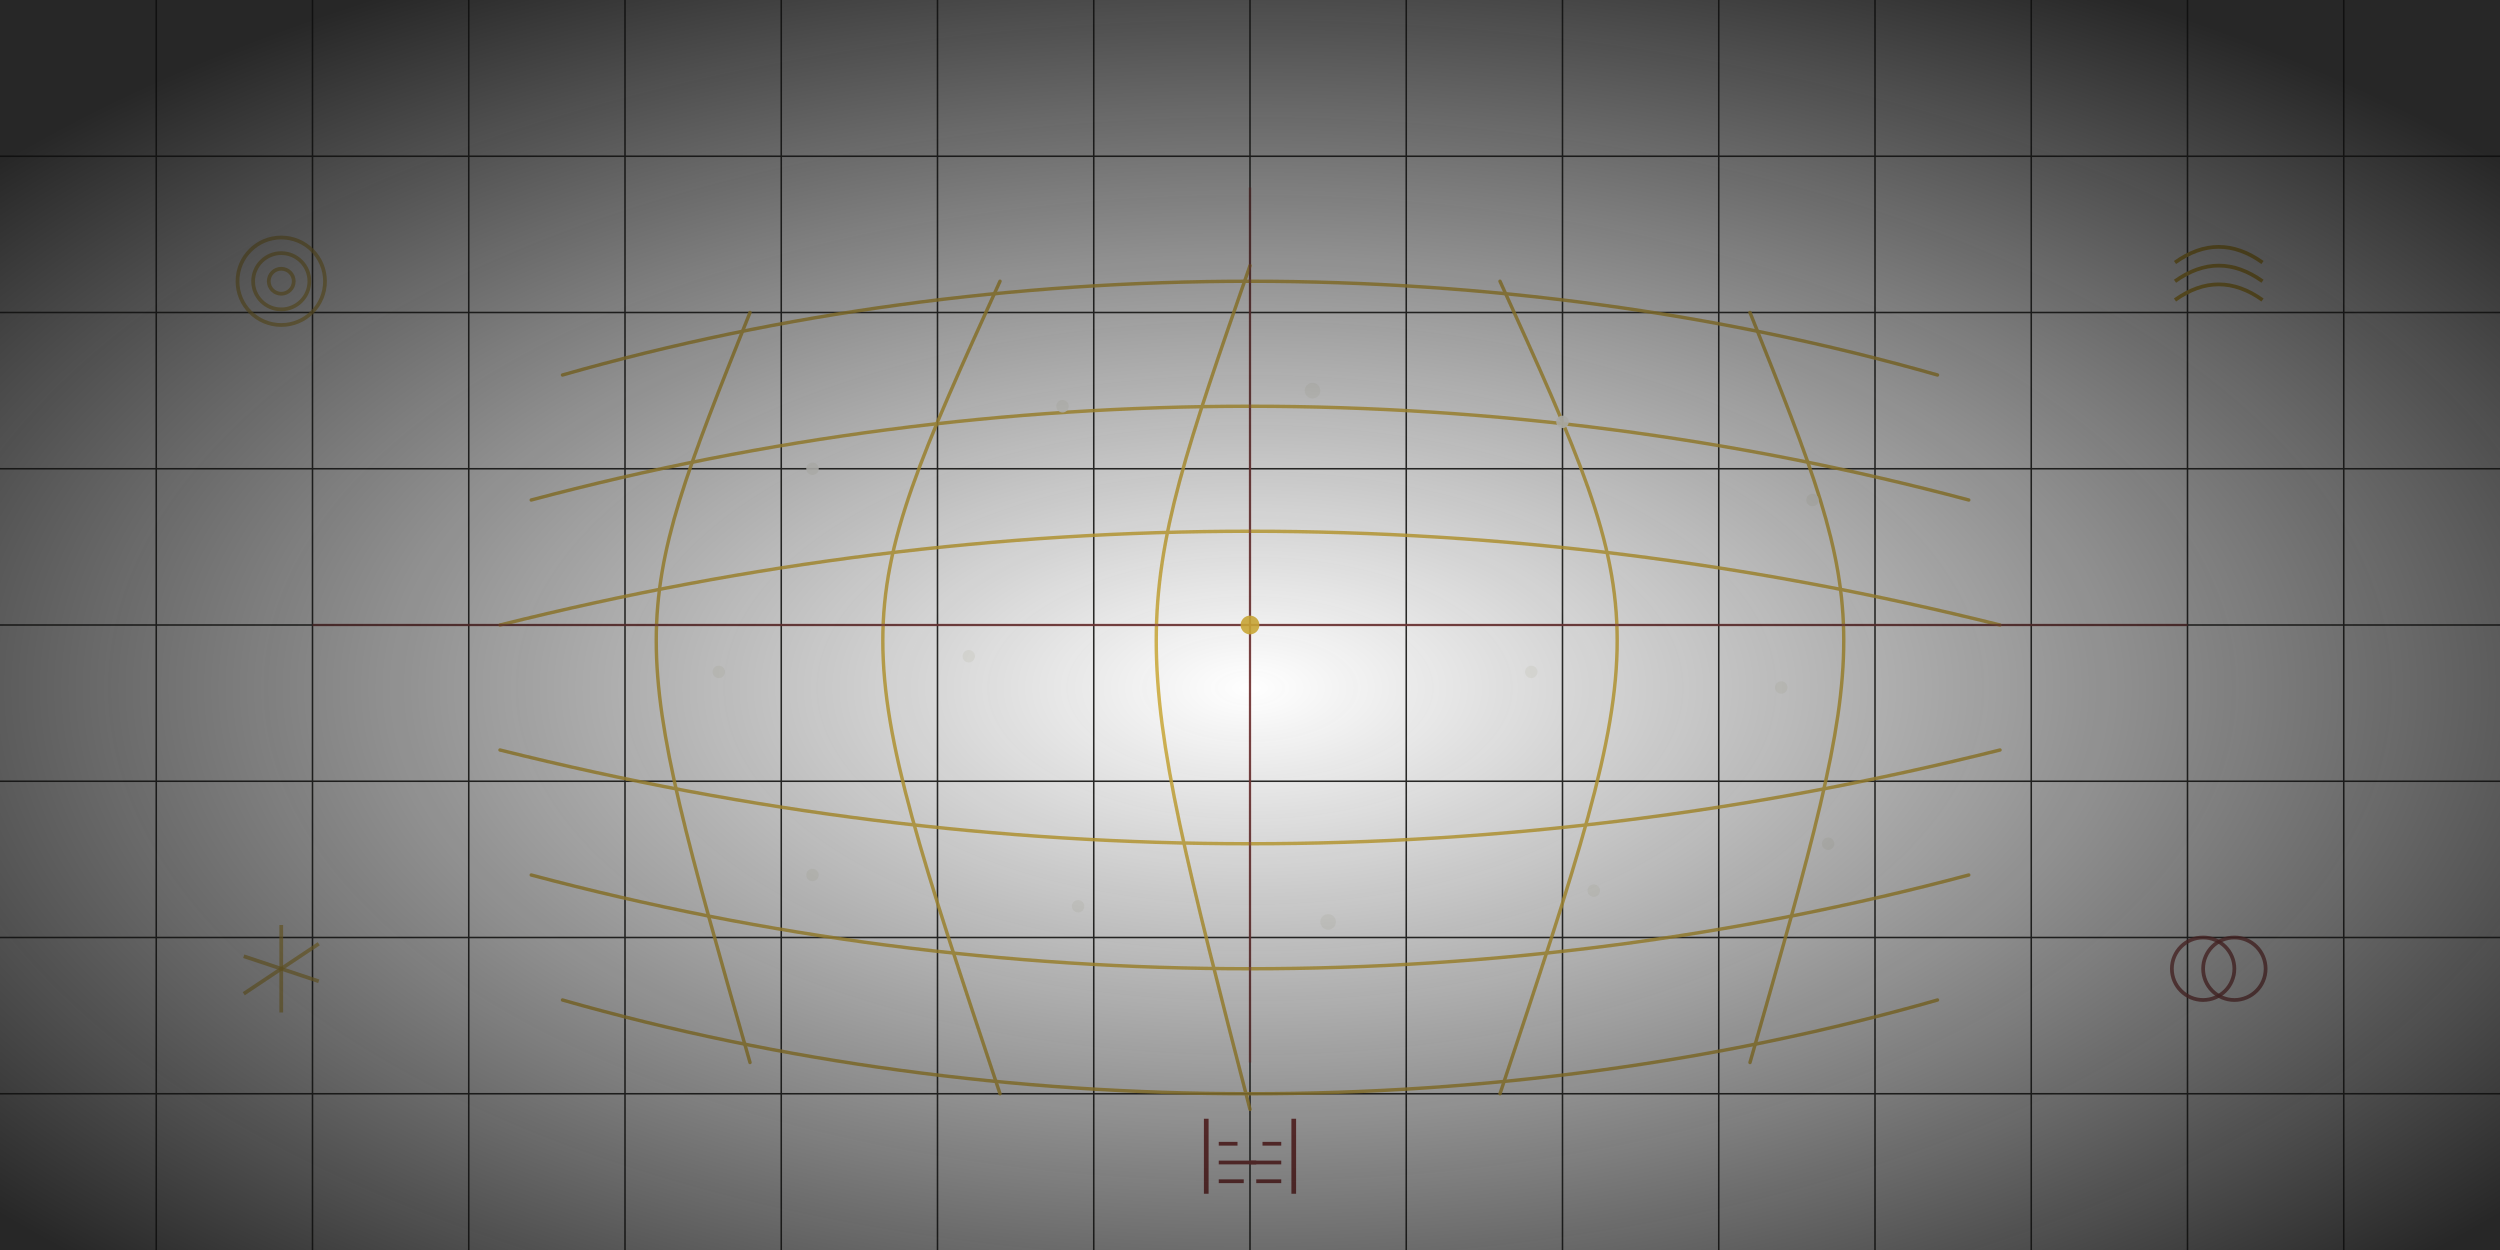
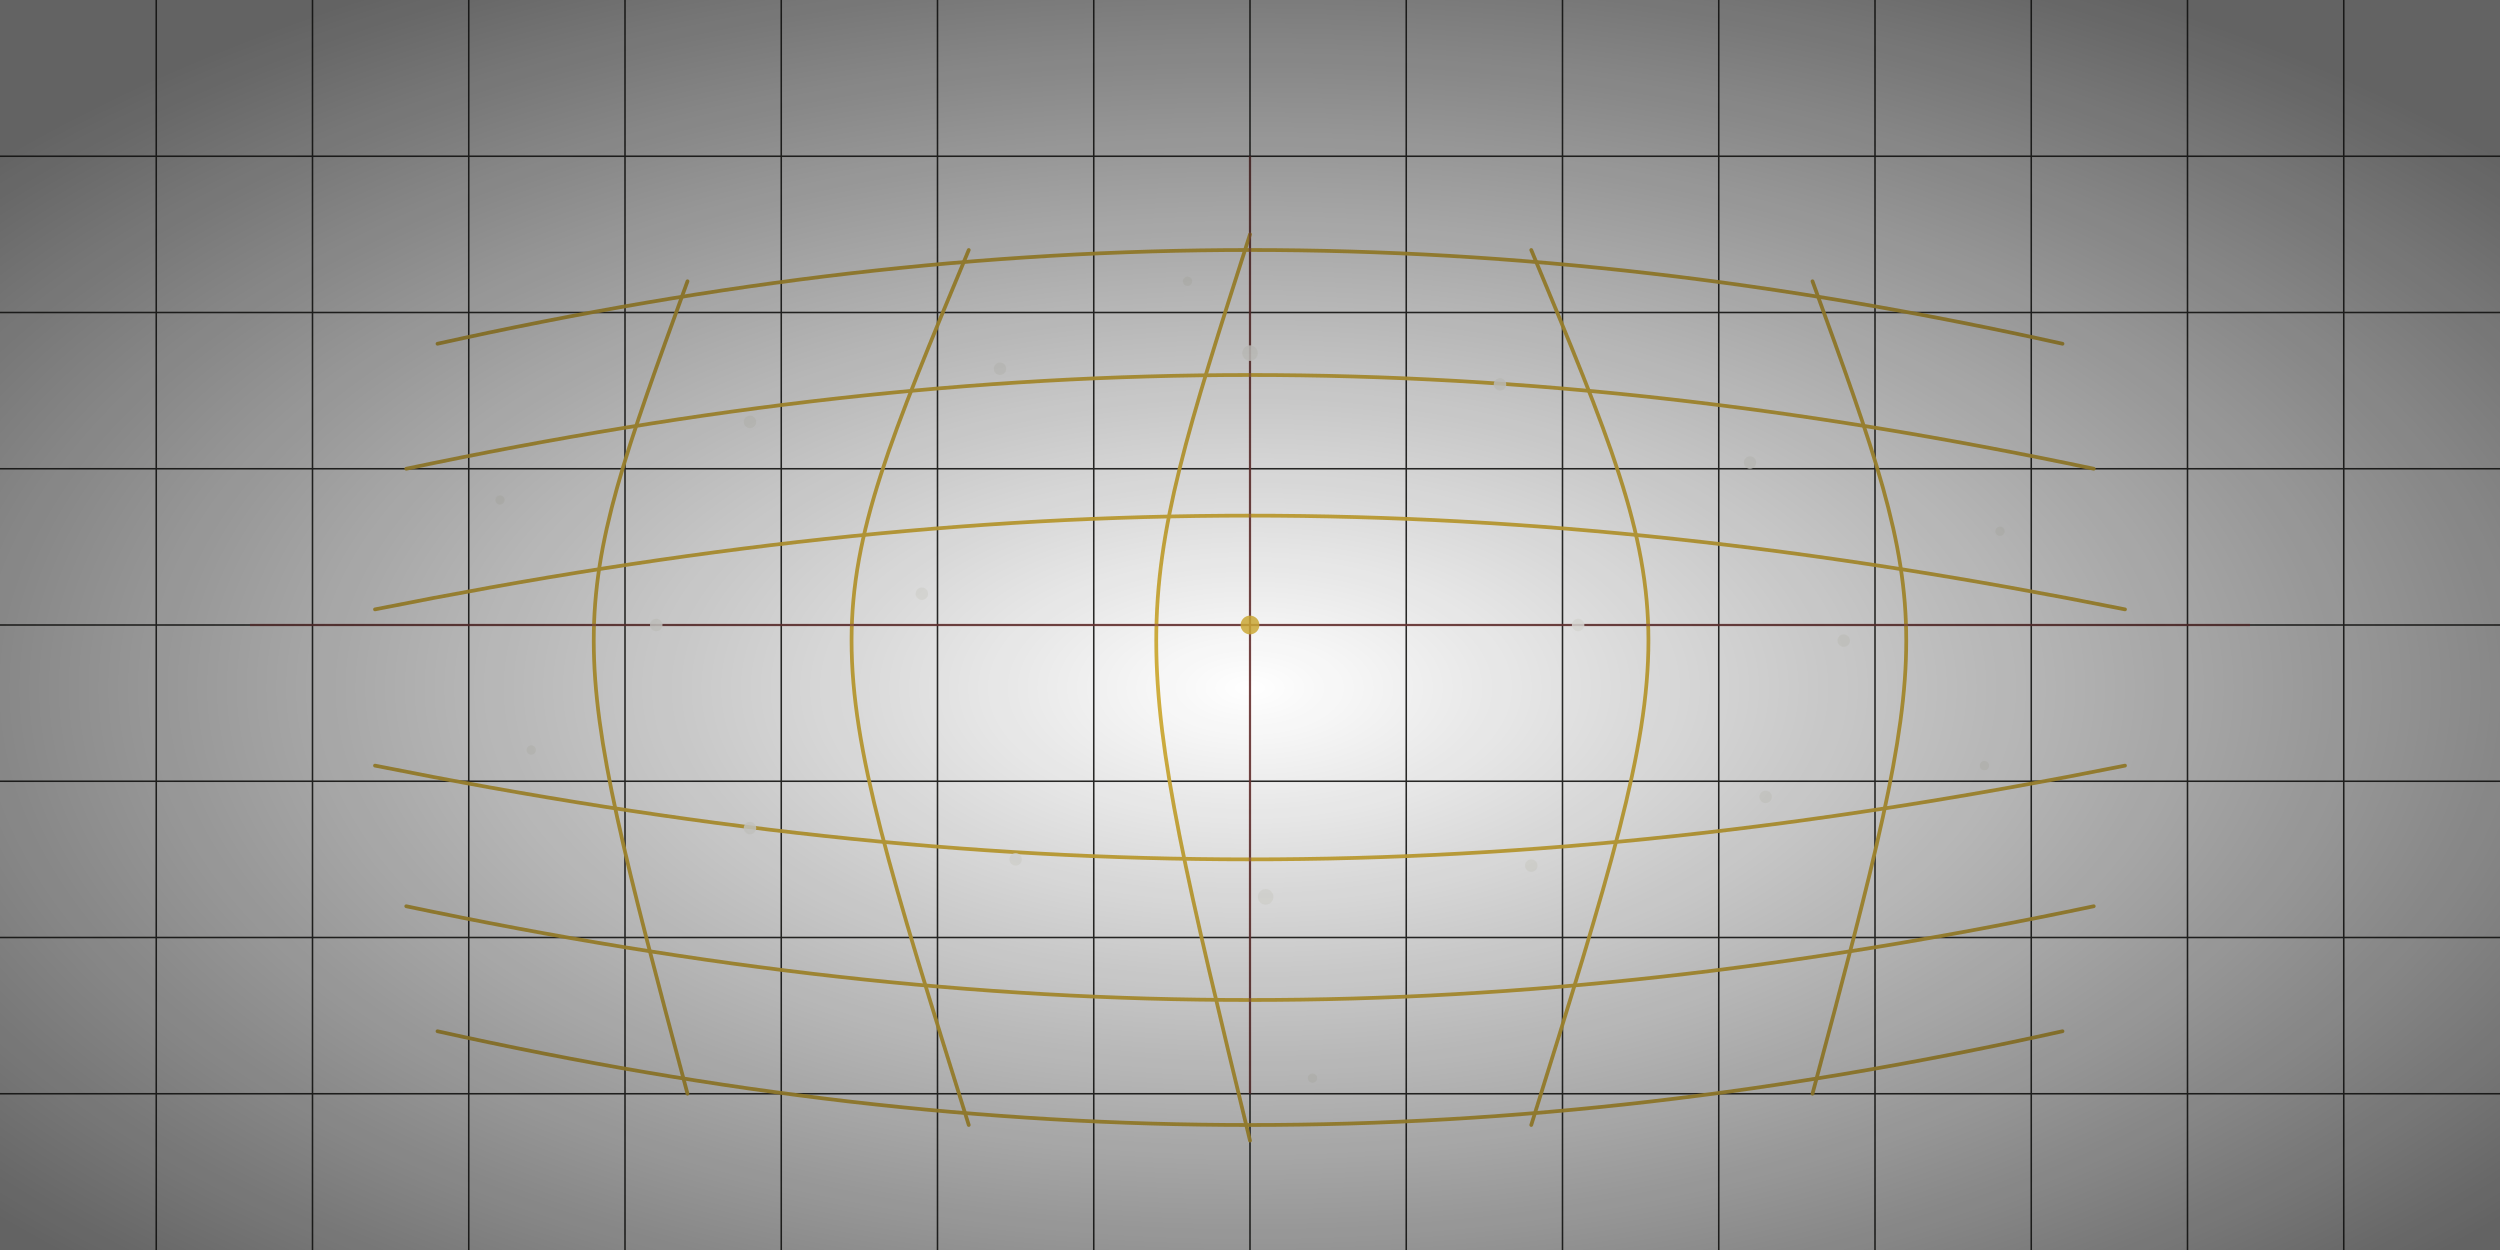
<svg xmlns="http://www.w3.org/2000/svg" viewBox="0 0 800 400" fill="none">
  <defs>
    <radialGradient id="vignette" cx="50%" cy="55%" r="65%">
-       <stop offset="0%" stop-color="#1a1a1a" stop-opacity="0" />
-       <stop offset="100%" stop-color="#0f0f0f" stop-opacity="0.9" />
+       <stop offset="0%" stop-color="#0f0f0f" stop-opacity="0" />
+       <stop offset="100%" stop-color="#0f0f0f" stop-opacity="0.65" />
    </radialGradient>
-     <linearGradient id="fade" x1="0" y1="0" x2="0" y2="1">
-       <stop offset="0%" stop-color="#d4af37" stop-opacity="0.9" />
-       <stop offset="100%" stop-color="#d4af37" stop-opacity="0.15" />
-     </linearGradient>
  </defs>
  <g stroke="#2a2a28" stroke-width="0.5">
    <path d="M 0 50 H 800 M 0 100 H 800 M 0 150 H 800 M 0 200 H 800 M 0 250 H 800 M 0 300 H 800 M 0 350 H 800" />
    <path d="M 50 0 V 400 M 100 0 V 400 M 150 0 V 400 M 200 0 V 400 M 250 0 V 400 M 300 0 V 400 M 350 0 V 400 M 400 0 V 400 M 450 0 V 400 M 500 0 V 400 M 550 0 V 400 M 600 0 V 400 M 650 0 V 400 M 700 0 V 400 M 750 0 V 400" />
  </g>
-   <g stroke="#d4af37" stroke-width="1.1" fill="none" stroke-linecap="round" opacity="0.85">
-     <path d="M 180 120 C 320 80, 480 80, 620 120" />
-     <path d="M 170 160 C 320 120, 480 120, 630 160" />
-     <path d="M 160 200 C 320 160, 480 160, 640 200" />
-     <path d="M 160 240 C 320 280, 480 280, 640 240" />
-     <path d="M 170 280 C 320 320, 480 320, 630 280" />
-     <path d="M 180 320 C 320 360, 480 360, 620 320" />
-     <path d="M 240 100 C 200 200, 200 200, 240 340" />
-     <path d="M 320 90 C 270 200, 270 200, 320 350" />
-     <path d="M 400 85 C 360 200, 360 200, 400 355" />
-     <path d="M 480 90 C 530 200, 530 200, 480 350" />
-     <path d="M 560 100 C 600 200, 600 200, 560 340" />
+   <g stroke="#d4af37" stroke-width="1.2" fill="none" stroke-linecap="round" opacity="0.95">
+     <path d="M 140 110 C 320 70, 480 70, 660 110" />
+     <path d="M 130 150 C 320 110, 480 110, 670 150" />
+     <path d="M 120 195 C 320 155, 480 155, 680 195" />
+     <path d="M 120 245 C 320 285, 480 285, 680 245" />
+     <path d="M 130 290 C 320 330, 480 330, 670 290" />
+     <path d="M 140 330 C 320 370, 480 370, 660 330" />
+     <path d="M 220 90 C 180 200, 180 200, 220 350" />
+     <path d="M 310 80 C 260 200, 260 200, 310 360" />
+     <path d="M 400 75 C 360 200, 360 200, 400 365" />
+     <path d="M 490 80 C 540 200, 540 200, 490 360" />
+     <path d="M 580 90 C 620 200, 620 200, 580 350" />
  </g>
-   <g stroke="#8b3a3a" stroke-width="0.75" stroke-opacity="0.7">
-     <line x1="100" y1="200" x2="700" y2="200" />
-     <line x1="400" y1="60" x2="400" y2="340" />
+   <g stroke="#8b3a3a" stroke-width="0.75" stroke-opacity="0.6">
+     <line x1="80" y1="200" x2="720" y2="200" />
+     <line x1="400" y1="50" x2="400" y2="350" />
  </g>
-   <g fill="#f5f5f0" opacity="0.9">
-     <circle cx="260" cy="150" r="2" />
-     <circle cx="340" cy="130" r="2" />
-     <circle cx="420" cy="125" r="2.5" />
-     <circle cx="500" cy="135" r="2" />
-     <circle cx="580" cy="160" r="2" />
-     <circle cx="230" cy="215" r="2" />
-     <circle cx="310" cy="210" r="2" />
+   <g fill="#f5f5f0" opacity="0.85">
+     <circle cx="240" cy="135" r="2" />
+     <circle cx="320" cy="118" r="2" />
+     <circle cx="400" cy="113" r="2.5" />
+     <circle cx="480" cy="123" r="2" />
+     <circle cx="560" cy="148" r="2" />
+     <circle cx="210" cy="200" r="2" />
+     <circle cx="295" cy="190" r="2" />
    <circle cx="400" cy="200" r="3" fill="#d4af37" />
-     <circle cx="490" cy="215" r="2" />
-     <circle cx="570" cy="220" r="2" />
-     <circle cx="260" cy="280" r="2" />
-     <circle cx="345" cy="290" r="2" />
-     <circle cx="425" cy="295" r="2.5" />
-     <circle cx="510" cy="285" r="2" />
-     <circle cx="585" cy="270" r="2" />
-   </g>
-   <g stroke="#d4af37" fill="none" stroke-width="1.2">
-     <g transform="translate(90,90)">
-       <circle r="14" opacity="0.7" />
-       <circle r="9" opacity="0.7" />
-       <circle r="4" opacity="0.7" />
-     </g>
-     <g transform="translate(90,310)">
-       <line x1="-12" y1="-4" x2="12" y2="4" opacity="0.7" />
-       <line x1="-12" y1="8" x2="12" y2="-8" opacity="0.7" />
-       <line x1="0" y1="-14" x2="0" y2="14" opacity="0.7" />
-     </g>
-     <g transform="translate(710,90)">
-       <path d="M -14 0 Q 0 -10 14 0" />
-       <path d="M -14 6 Q 0 -4 14 6" />
-       <path d="M -14 -6 Q 0 -16 14 -6" />
-     </g>
-     <g transform="translate(710,310)" stroke="#8b3a3a">
-       <circle cx="-5" r="10" opacity="0.8" />
-       <circle cx="5" r="10" opacity="0.8" />
-     </g>
-     <g transform="translate(400,370)" stroke="#8b3a3a">
-       <line x1="-14" y1="-12" x2="-14" y2="12" stroke-width="1.5" />
-       <line x1="14" y1="-12" x2="14" y2="12" stroke-width="1.5" />
-       <path d="M -10 -4 L -4 -4 M -10 2 L 2 2 M -10 8 L -2 8" />
-       <path d="M 4 -4 L 10 -4 M 0 2 L 10 2 M 2 8 L 10 8" />
-     </g>
+     <circle cx="505" cy="200" r="2" />
+     <circle cx="590" cy="205" r="2" />
+     <circle cx="240" cy="265" r="2" />
+     <circle cx="325" cy="275" r="2" />
+     <circle cx="405" cy="287" r="2.5" />
+     <circle cx="490" cy="277" r="2" />
+     <circle cx="565" cy="255" r="2" />
+     <circle cx="160" cy="160" r="1.5" />
+     <circle cx="640" cy="170" r="1.5" />
+     <circle cx="170" cy="240" r="1.5" />
+     <circle cx="635" cy="245" r="1.5" />
+     <circle cx="380" cy="90" r="1.5" />
+     <circle cx="420" cy="345" r="1.5" />
  </g>
  <rect width="800" height="400" fill="url(#vignette)" />
</svg>
